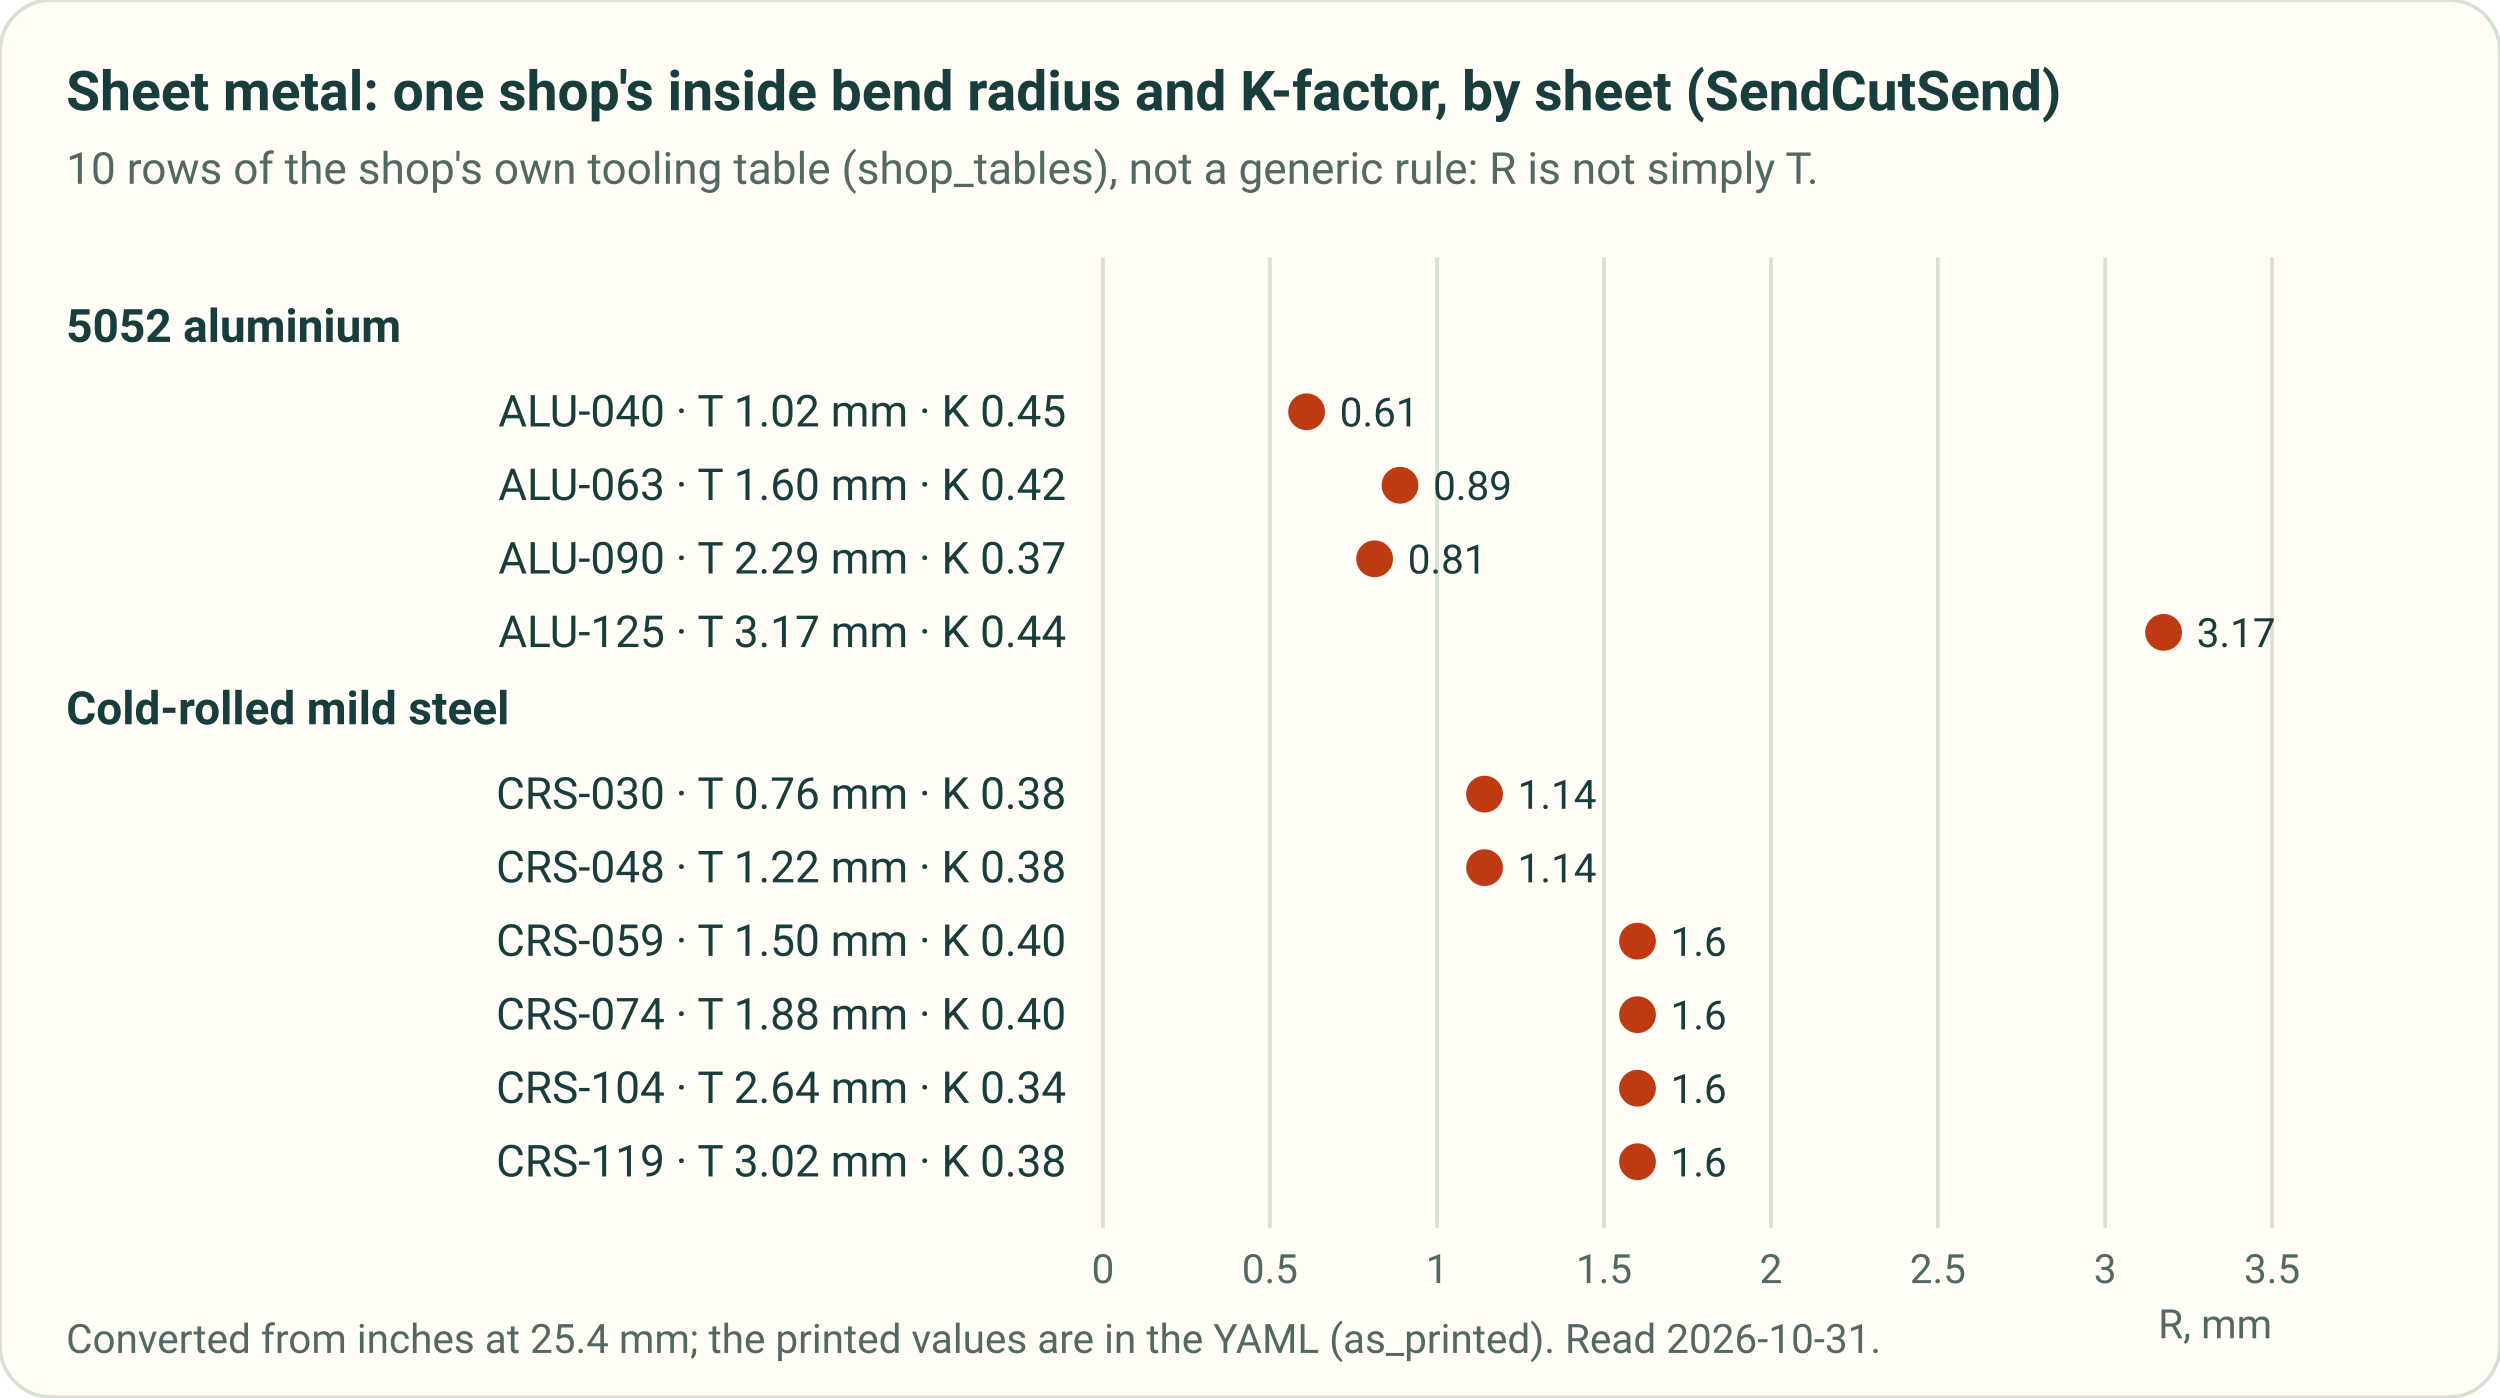
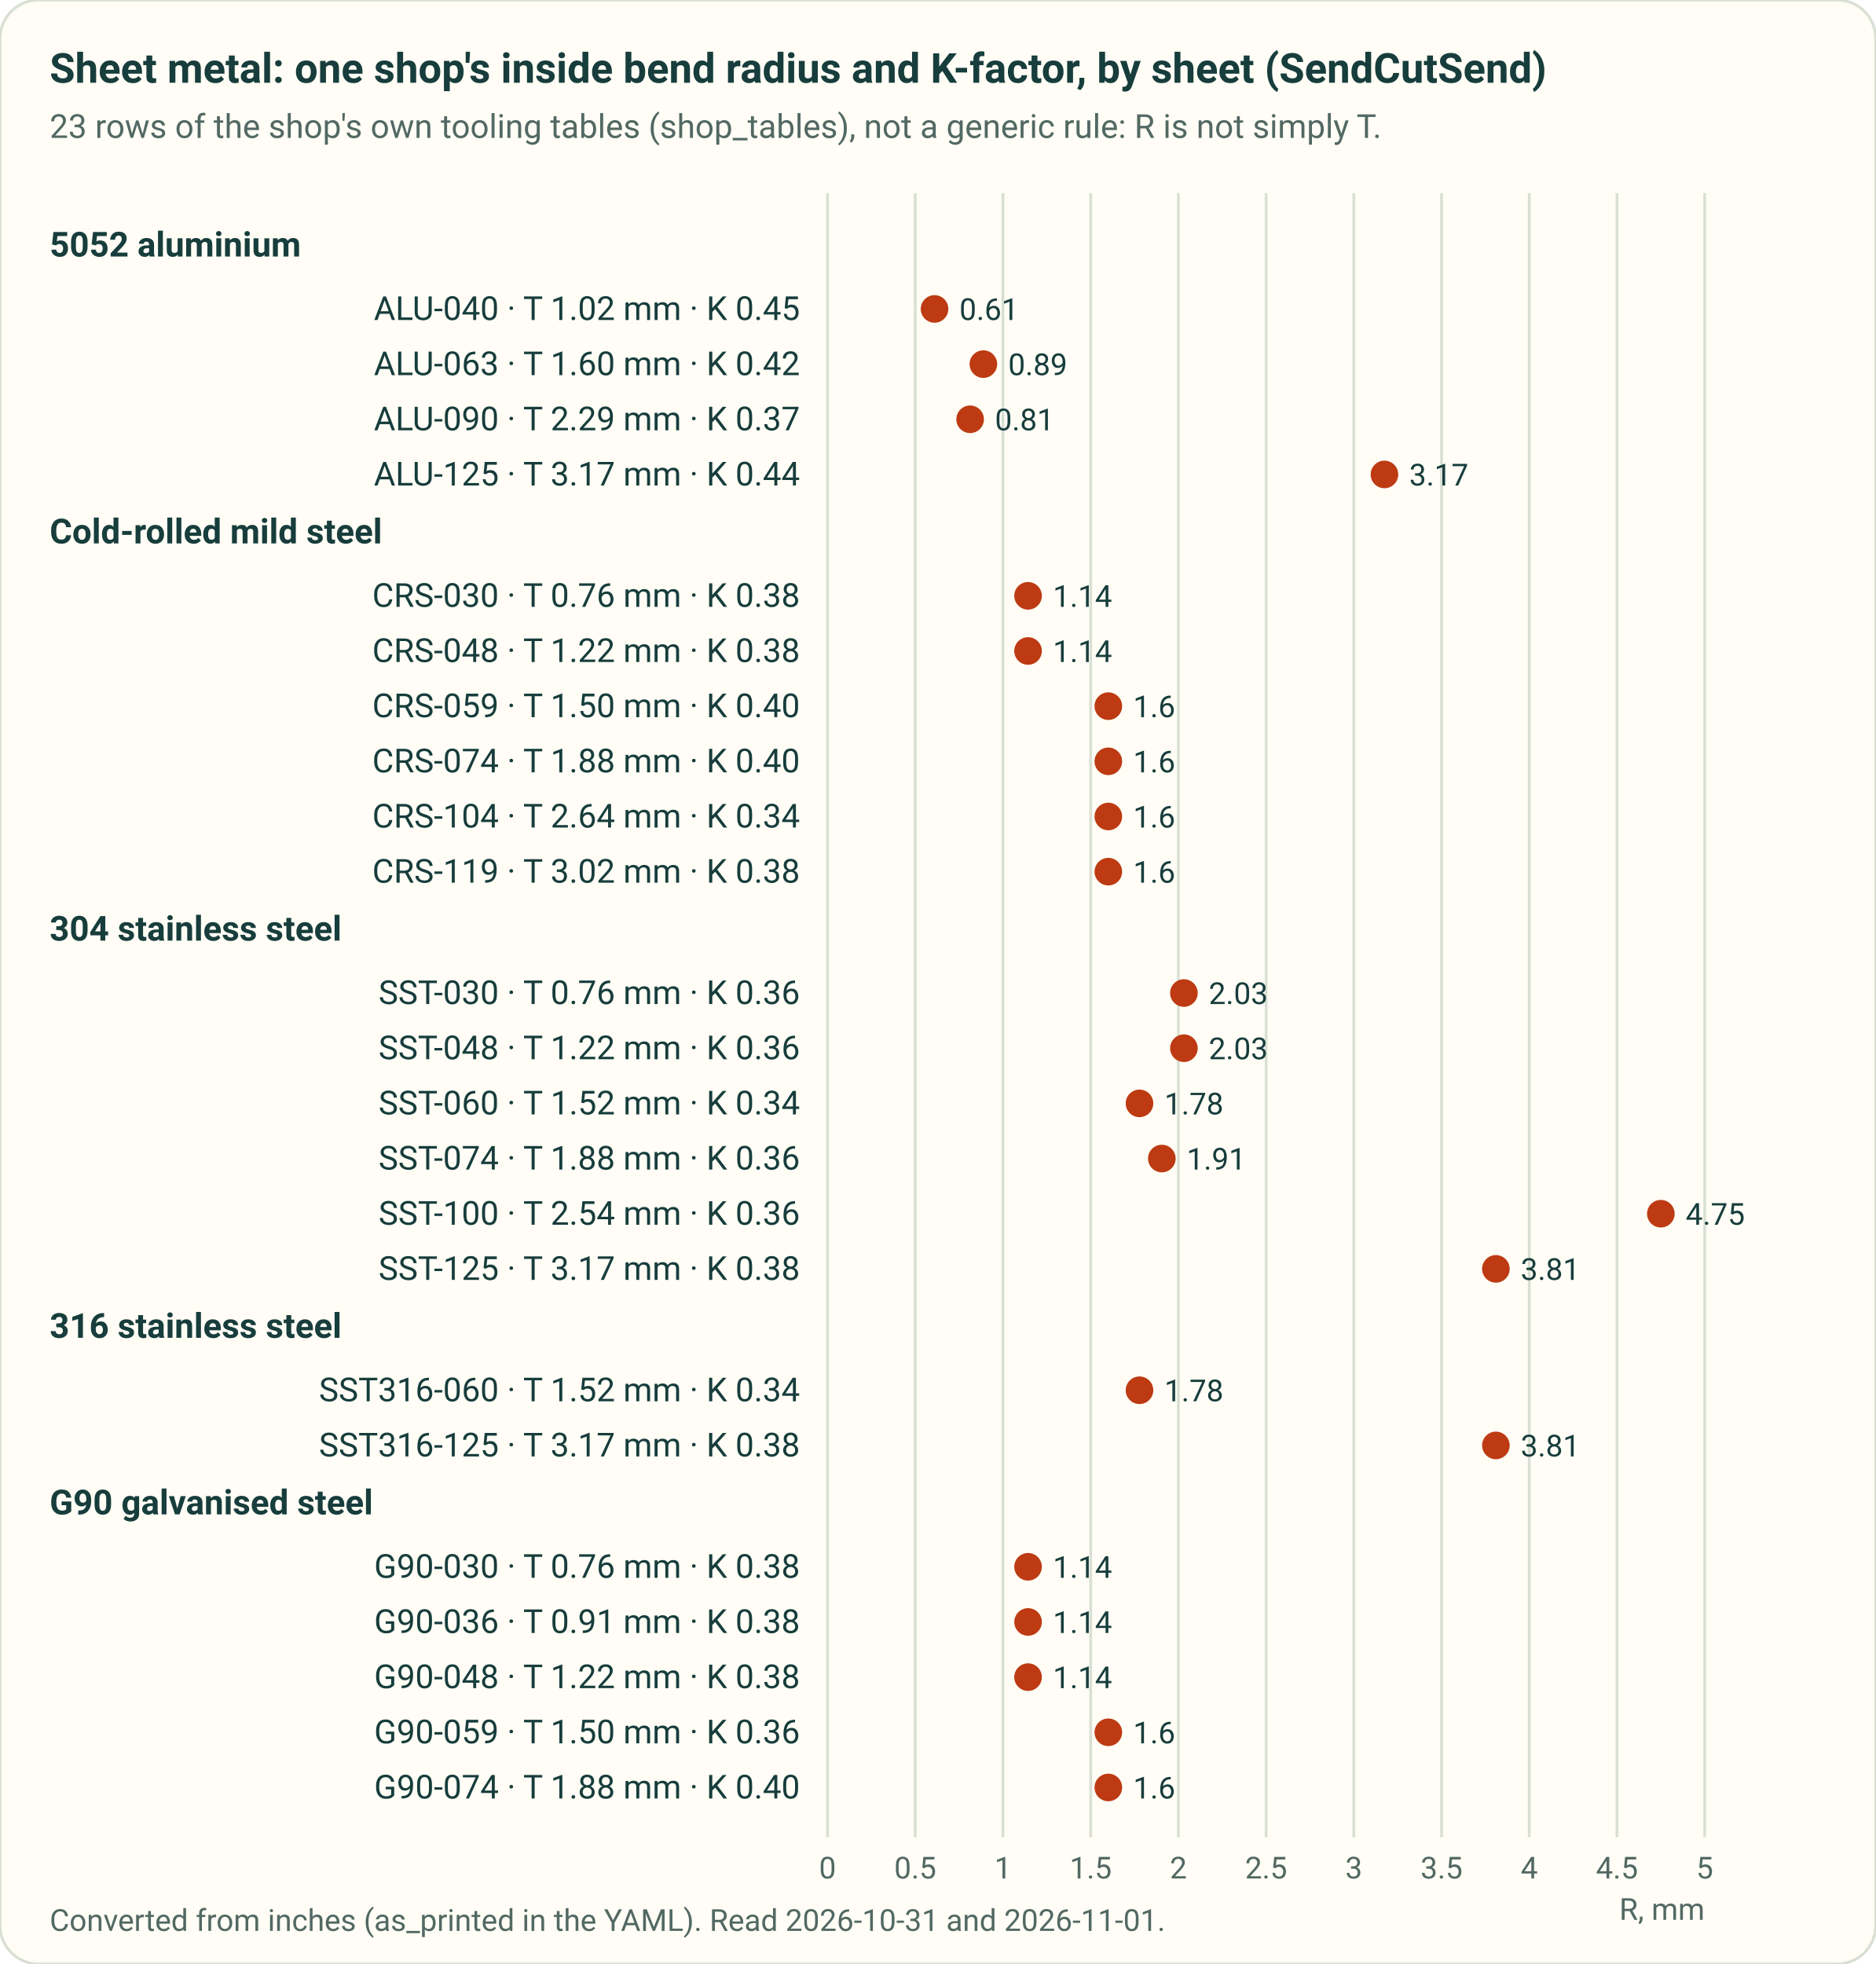
- <svg xmlns="http://www.w3.org/2000/svg" viewBox="0 0 680 380" width="680" height="380" role="img" aria-label="Sheet metal: one shop's inside bend radius and K-factor, by sheet (SendCutSend)" font-family="system-ui,-apple-system,Segoe UI,Roboto,sans-serif">
-   <rect width="680" height="380" rx="14" fill="#fffdf5" stroke="#d8e0d3" />
+ <svg xmlns="http://www.w3.org/2000/svg" viewBox="0 0 680 712" width="680" height="712" role="img" aria-label="Sheet metal: one shop's inside bend radius and K-factor, by sheet (SendCutSend)" font-family="system-ui,-apple-system,Segoe UI,Roboto,sans-serif">
+   <rect width="680" height="712" rx="14" fill="#fffdf5" stroke="#d8e0d3" />
  <text x="18" y="30" font-size="15" font-weight="700" fill="#173d3c">Sheet metal: one shop's inside bend radius and K-factor, by sheet (SendCutSend)</text>
-   <text x="18" y="50" font-size="12" fill="#526863">10 rows of the shop's own tooling table (shop_tables), not a generic rule: R is not simply T.</text>
-   <line x1="300.0" y1="70" x2="300.0" y2="334" stroke="#d8e0d3" />
-   <text x="300.0" y="349" font-size="11" fill="#526863" text-anchor="middle">0</text>
-   <line x1="345.4" y1="70" x2="345.4" y2="334" stroke="#d8e0d3" />
-   <text x="345.4" y="349" font-size="11" fill="#526863" text-anchor="middle">0.5</text>
-   <line x1="390.9" y1="70" x2="390.9" y2="334" stroke="#d8e0d3" />
-   <text x="390.9" y="349" font-size="11" fill="#526863" text-anchor="middle">1</text>
-   <line x1="436.3" y1="70" x2="436.3" y2="334" stroke="#d8e0d3" />
-   <text x="436.3" y="349" font-size="11" fill="#526863" text-anchor="middle">1.5</text>
-   <line x1="481.7" y1="70" x2="481.7" y2="334" stroke="#d8e0d3" />
-   <text x="481.7" y="349" font-size="11" fill="#526863" text-anchor="middle">2</text>
-   <line x1="527.1" y1="70" x2="527.1" y2="334" stroke="#d8e0d3" />
-   <text x="527.1" y="349" font-size="11" fill="#526863" text-anchor="middle">2.5</text>
-   <line x1="572.6" y1="70" x2="572.6" y2="334" stroke="#d8e0d3" />
-   <text x="572.6" y="349" font-size="11" fill="#526863" text-anchor="middle">3</text>
-   <line x1="618.0" y1="70" x2="618.0" y2="334" stroke="#d8e0d3" />
-   <text x="618.0" y="349" font-size="11" fill="#526863" text-anchor="middle">3.5</text>
-   <text x="618.0" y="364" font-size="11" fill="#526863" text-anchor="end">R, mm</text>
+   <text x="18" y="50" font-size="12" fill="#526863">23 rows of the shop's own tooling tables (shop_tables), not a generic rule: R is not simply T.</text>
+   <line x1="300.0" y1="70" x2="300.0" y2="666" stroke="#d8e0d3" />
+   <text x="300.0" y="681" font-size="11" fill="#526863" text-anchor="middle">0</text>
+   <line x1="331.8" y1="70" x2="331.8" y2="666" stroke="#d8e0d3" />
+   <text x="331.8" y="681" font-size="11" fill="#526863" text-anchor="middle">0.5</text>
+   <line x1="363.6" y1="70" x2="363.6" y2="666" stroke="#d8e0d3" />
+   <text x="363.6" y="681" font-size="11" fill="#526863" text-anchor="middle">1</text>
+   <line x1="395.4" y1="70" x2="395.4" y2="666" stroke="#d8e0d3" />
+   <text x="395.4" y="681" font-size="11" fill="#526863" text-anchor="middle">1.5</text>
+   <line x1="427.2" y1="70" x2="427.2" y2="666" stroke="#d8e0d3" />
+   <text x="427.2" y="681" font-size="11" fill="#526863" text-anchor="middle">2</text>
+   <line x1="459.0" y1="70" x2="459.0" y2="666" stroke="#d8e0d3" />
+   <text x="459.0" y="681" font-size="11" fill="#526863" text-anchor="middle">2.5</text>
+   <line x1="490.8" y1="70" x2="490.8" y2="666" stroke="#d8e0d3" />
+   <text x="490.8" y="681" font-size="11" fill="#526863" text-anchor="middle">3</text>
+   <line x1="522.6" y1="70" x2="522.6" y2="666" stroke="#d8e0d3" />
+   <text x="522.6" y="681" font-size="11" fill="#526863" text-anchor="middle">3.5</text>
+   <line x1="554.4" y1="70" x2="554.4" y2="666" stroke="#d8e0d3" />
+   <text x="554.4" y="681" font-size="11" fill="#526863" text-anchor="middle">4</text>
+   <line x1="586.2" y1="70" x2="586.2" y2="666" stroke="#d8e0d3" />
+   <text x="586.2" y="681" font-size="11" fill="#526863" text-anchor="middle">4.5</text>
+   <line x1="618.0" y1="70" x2="618.0" y2="666" stroke="#d8e0d3" />
+   <text x="618.0" y="681" font-size="11" fill="#526863" text-anchor="middle">5</text>
+   <text x="618.0" y="696" font-size="11" fill="#526863" text-anchor="end">R, mm</text>
  <text x="18" y="93" font-size="12.5" font-weight="700" fill="#173d3c">5052 aluminium</text>
  <text x="290" y="116.0" font-size="12" fill="#173d3c" text-anchor="end">ALU-040 · T 1.02 mm · K 0.45</text>
-   <circle cx="355.4" cy="112.0" r="5" fill="#bd3a12" />
-   <text x="364.4" y="116.0" font-size="11" fill="#173d3c" text-anchor="start">0.61</text>
+   <circle cx="338.8" cy="112.0" r="5" fill="#bd3a12" />
+   <text x="347.8" y="116.0" font-size="11" fill="#173d3c" text-anchor="start">0.61</text>
  <text x="290" y="136.0" font-size="12" fill="#173d3c" text-anchor="end">ALU-063 · T 1.60 mm · K 0.42</text>
-   <circle cx="380.8" cy="132.0" r="5" fill="#bd3a12" />
-   <text x="389.8" y="136.0" font-size="11" fill="#173d3c" text-anchor="start">0.89</text>
+   <circle cx="356.5" cy="132.0" r="5" fill="#bd3a12" />
+   <text x="365.5" y="136.0" font-size="11" fill="#173d3c" text-anchor="start">0.89</text>
  <text x="290" y="156.0" font-size="12" fill="#173d3c" text-anchor="end">ALU-090 · T 2.29 mm · K 0.37</text>
-   <circle cx="373.9" cy="152.0" r="5" fill="#bd3a12" />
-   <text x="382.9" y="156.0" font-size="11" fill="#173d3c" text-anchor="start">0.81</text>
+   <circle cx="351.7" cy="152.0" r="5" fill="#bd3a12" />
+   <text x="360.7" y="156.0" font-size="11" fill="#173d3c" text-anchor="start">0.81</text>
  <text x="290" y="176.0" font-size="12" fill="#173d3c" text-anchor="end">ALU-125 · T 3.17 mm · K 0.44</text>
-   <circle cx="588.5" cy="172.0" r="5" fill="#bd3a12" />
-   <text x="597.5" y="176.0" font-size="11" fill="#173d3c" text-anchor="start">3.17</text>
+   <circle cx="501.9" cy="172.0" r="5" fill="#bd3a12" />
+   <text x="510.9" y="176.0" font-size="11" fill="#173d3c" text-anchor="start">3.17</text>
  <text x="18" y="197" font-size="12.5" font-weight="700" fill="#173d3c">Cold-rolled mild steel</text>
  <text x="290" y="220.0" font-size="12" fill="#173d3c" text-anchor="end">CRS-030 · T 0.76 mm · K 0.38</text>
-   <circle cx="403.8" cy="216.0" r="5" fill="#bd3a12" />
-   <text x="412.8" y="220.0" font-size="11" fill="#173d3c" text-anchor="start">1.14</text>
+   <circle cx="372.7" cy="216.0" r="5" fill="#bd3a12" />
+   <text x="381.7" y="220.0" font-size="11" fill="#173d3c" text-anchor="start">1.14</text>
  <text x="290" y="240.0" font-size="12" fill="#173d3c" text-anchor="end">CRS-048 · T 1.22 mm · K 0.38</text>
-   <circle cx="403.8" cy="236.0" r="5" fill="#bd3a12" />
-   <text x="412.8" y="240.0" font-size="11" fill="#173d3c" text-anchor="start">1.14</text>
+   <circle cx="372.7" cy="236.0" r="5" fill="#bd3a12" />
+   <text x="381.7" y="240.0" font-size="11" fill="#173d3c" text-anchor="start">1.14</text>
  <text x="290" y="260.0" font-size="12" fill="#173d3c" text-anchor="end">CRS-059 · T 1.50 mm · K 0.40</text>
-   <circle cx="445.4" cy="256.0" r="5" fill="#bd3a12" />
-   <text x="454.4" y="260.0" font-size="11" fill="#173d3c" text-anchor="start">1.6</text>
+   <circle cx="401.8" cy="256.0" r="5" fill="#bd3a12" />
+   <text x="410.8" y="260.0" font-size="11" fill="#173d3c" text-anchor="start">1.6</text>
  <text x="290" y="280.0" font-size="12" fill="#173d3c" text-anchor="end">CRS-074 · T 1.88 mm · K 0.40</text>
-   <circle cx="445.4" cy="276.0" r="5" fill="#bd3a12" />
-   <text x="454.4" y="280.0" font-size="11" fill="#173d3c" text-anchor="start">1.6</text>
+   <circle cx="401.8" cy="276.0" r="5" fill="#bd3a12" />
+   <text x="410.8" y="280.0" font-size="11" fill="#173d3c" text-anchor="start">1.6</text>
  <text x="290" y="300.0" font-size="12" fill="#173d3c" text-anchor="end">CRS-104 · T 2.64 mm · K 0.34</text>
-   <circle cx="445.4" cy="296.0" r="5" fill="#bd3a12" />
-   <text x="454.4" y="300.0" font-size="11" fill="#173d3c" text-anchor="start">1.6</text>
+   <circle cx="401.8" cy="296.0" r="5" fill="#bd3a12" />
+   <text x="410.8" y="300.0" font-size="11" fill="#173d3c" text-anchor="start">1.6</text>
  <text x="290" y="320.0" font-size="12" fill="#173d3c" text-anchor="end">CRS-119 · T 3.02 mm · K 0.38</text>
-   <circle cx="445.4" cy="316.0" r="5" fill="#bd3a12" />
-   <text x="454.4" y="320.0" font-size="11" fill="#173d3c" text-anchor="start">1.6</text>
-   <text x="18" y="368" font-size="11" fill="#526863">Converted from inches at 25.4 mm; the printed values are in the YAML (as_printed). Read 2026-10-31.</text>
+   <circle cx="401.8" cy="316.0" r="5" fill="#bd3a12" />
+   <text x="410.8" y="320.0" font-size="11" fill="#173d3c" text-anchor="start">1.6</text>
+   <text x="18" y="341" font-size="12.5" font-weight="700" fill="#173d3c">304 stainless steel</text>
+   <text x="290" y="364.0" font-size="12" fill="#173d3c" text-anchor="end">SST-030 · T 0.76 mm · K 0.36</text>
+   <circle cx="429.2" cy="360.0" r="5" fill="#bd3a12" />
+   <text x="438.2" y="364.0" font-size="11" fill="#173d3c" text-anchor="start">2.03</text>
+   <text x="290" y="384.0" font-size="12" fill="#173d3c" text-anchor="end">SST-048 · T 1.22 mm · K 0.36</text>
+   <circle cx="429.2" cy="380.0" r="5" fill="#bd3a12" />
+   <text x="438.2" y="384.0" font-size="11" fill="#173d3c" text-anchor="start">2.03</text>
+   <text x="290" y="404.0" font-size="12" fill="#173d3c" text-anchor="end">SST-060 · T 1.52 mm · K 0.34</text>
+   <circle cx="413.1" cy="400.0" r="5" fill="#bd3a12" />
+   <text x="422.1" y="404.0" font-size="11" fill="#173d3c" text-anchor="start">1.78</text>
+   <text x="290" y="424.0" font-size="12" fill="#173d3c" text-anchor="end">SST-074 · T 1.88 mm · K 0.36</text>
+   <circle cx="421.2" cy="420.0" r="5" fill="#bd3a12" />
+   <text x="430.2" y="424.0" font-size="11" fill="#173d3c" text-anchor="start">1.91</text>
+   <text x="290" y="444.0" font-size="12" fill="#173d3c" text-anchor="end">SST-100 · T 2.54 mm · K 0.36</text>
+   <circle cx="602.1" cy="440.0" r="5" fill="#bd3a12" />
+   <text x="611.1" y="444.0" font-size="11" fill="#173d3c" text-anchor="start">4.75</text>
+   <text x="290" y="464.0" font-size="12" fill="#173d3c" text-anchor="end">SST-125 · T 3.17 mm · K 0.38</text>
+   <circle cx="542.3" cy="460.0" r="5" fill="#bd3a12" />
+   <text x="551.3" y="464.0" font-size="11" fill="#173d3c" text-anchor="start">3.81</text>
+   <text x="18" y="485" font-size="12.5" font-weight="700" fill="#173d3c">316 stainless steel</text>
+   <text x="290" y="508.0" font-size="12" fill="#173d3c" text-anchor="end">SST316-060 · T 1.52 mm · K 0.34</text>
+   <circle cx="413.1" cy="504.0" r="5" fill="#bd3a12" />
+   <text x="422.1" y="508.0" font-size="11" fill="#173d3c" text-anchor="start">1.78</text>
+   <text x="290" y="528.0" font-size="12" fill="#173d3c" text-anchor="end">SST316-125 · T 3.17 mm · K 0.38</text>
+   <circle cx="542.3" cy="524.0" r="5" fill="#bd3a12" />
+   <text x="551.3" y="528.0" font-size="11" fill="#173d3c" text-anchor="start">3.81</text>
+   <text x="18" y="549" font-size="12.5" font-weight="700" fill="#173d3c">G90 galvanised steel</text>
+   <text x="290" y="572.0" font-size="12" fill="#173d3c" text-anchor="end">G90-030 · T 0.76 mm · K 0.38</text>
+   <circle cx="372.7" cy="568.0" r="5" fill="#bd3a12" />
+   <text x="381.7" y="572.0" font-size="11" fill="#173d3c" text-anchor="start">1.14</text>
+   <text x="290" y="592.0" font-size="12" fill="#173d3c" text-anchor="end">G90-036 · T 0.91 mm · K 0.38</text>
+   <circle cx="372.7" cy="588.0" r="5" fill="#bd3a12" />
+   <text x="381.7" y="592.0" font-size="11" fill="#173d3c" text-anchor="start">1.14</text>
+   <text x="290" y="612.0" font-size="12" fill="#173d3c" text-anchor="end">G90-048 · T 1.22 mm · K 0.38</text>
+   <circle cx="372.7" cy="608.0" r="5" fill="#bd3a12" />
+   <text x="381.7" y="612.0" font-size="11" fill="#173d3c" text-anchor="start">1.14</text>
+   <text x="290" y="632.0" font-size="12" fill="#173d3c" text-anchor="end">G90-059 · T 1.50 mm · K 0.36</text>
+   <circle cx="401.8" cy="628.0" r="5" fill="#bd3a12" />
+   <text x="410.8" y="632.0" font-size="11" fill="#173d3c" text-anchor="start">1.6</text>
+   <text x="290" y="652.0" font-size="12" fill="#173d3c" text-anchor="end">G90-074 · T 1.88 mm · K 0.40</text>
+   <circle cx="401.8" cy="648.0" r="5" fill="#bd3a12" />
+   <text x="410.8" y="652.0" font-size="11" fill="#173d3c" text-anchor="start">1.6</text>
+   <text x="18" y="700" font-size="11" fill="#526863">Converted from inches (as_printed in the YAML). Read 2026-10-31 and 2026-11-01.</text>
</svg>
